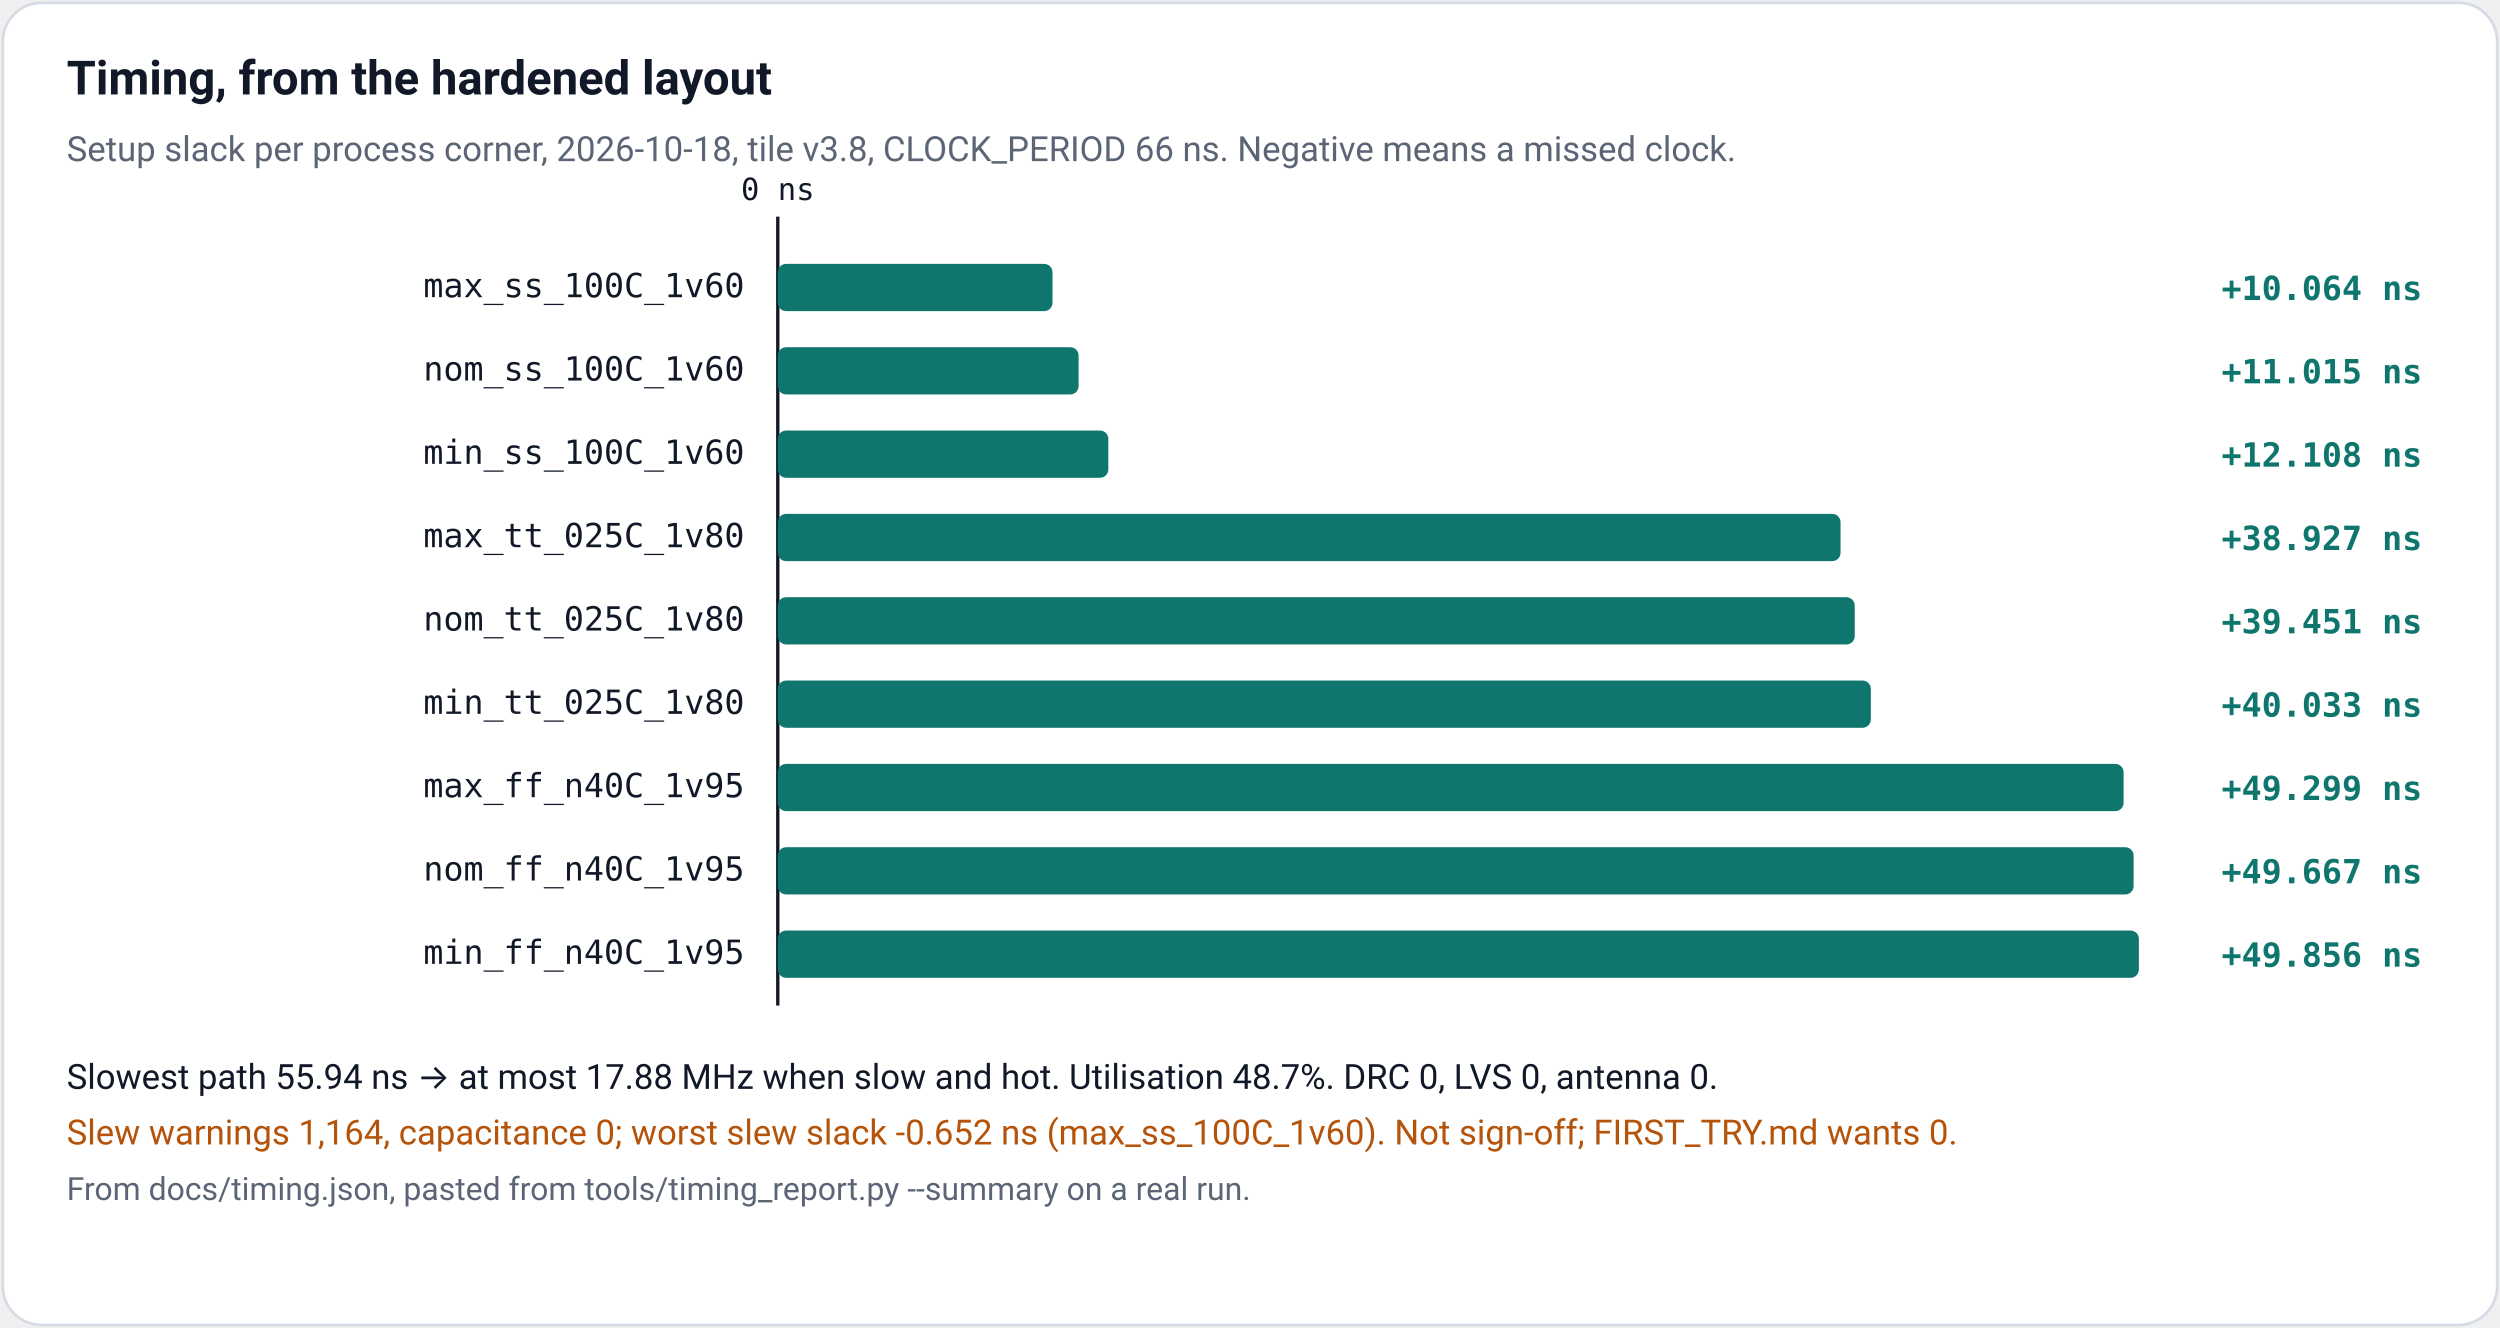
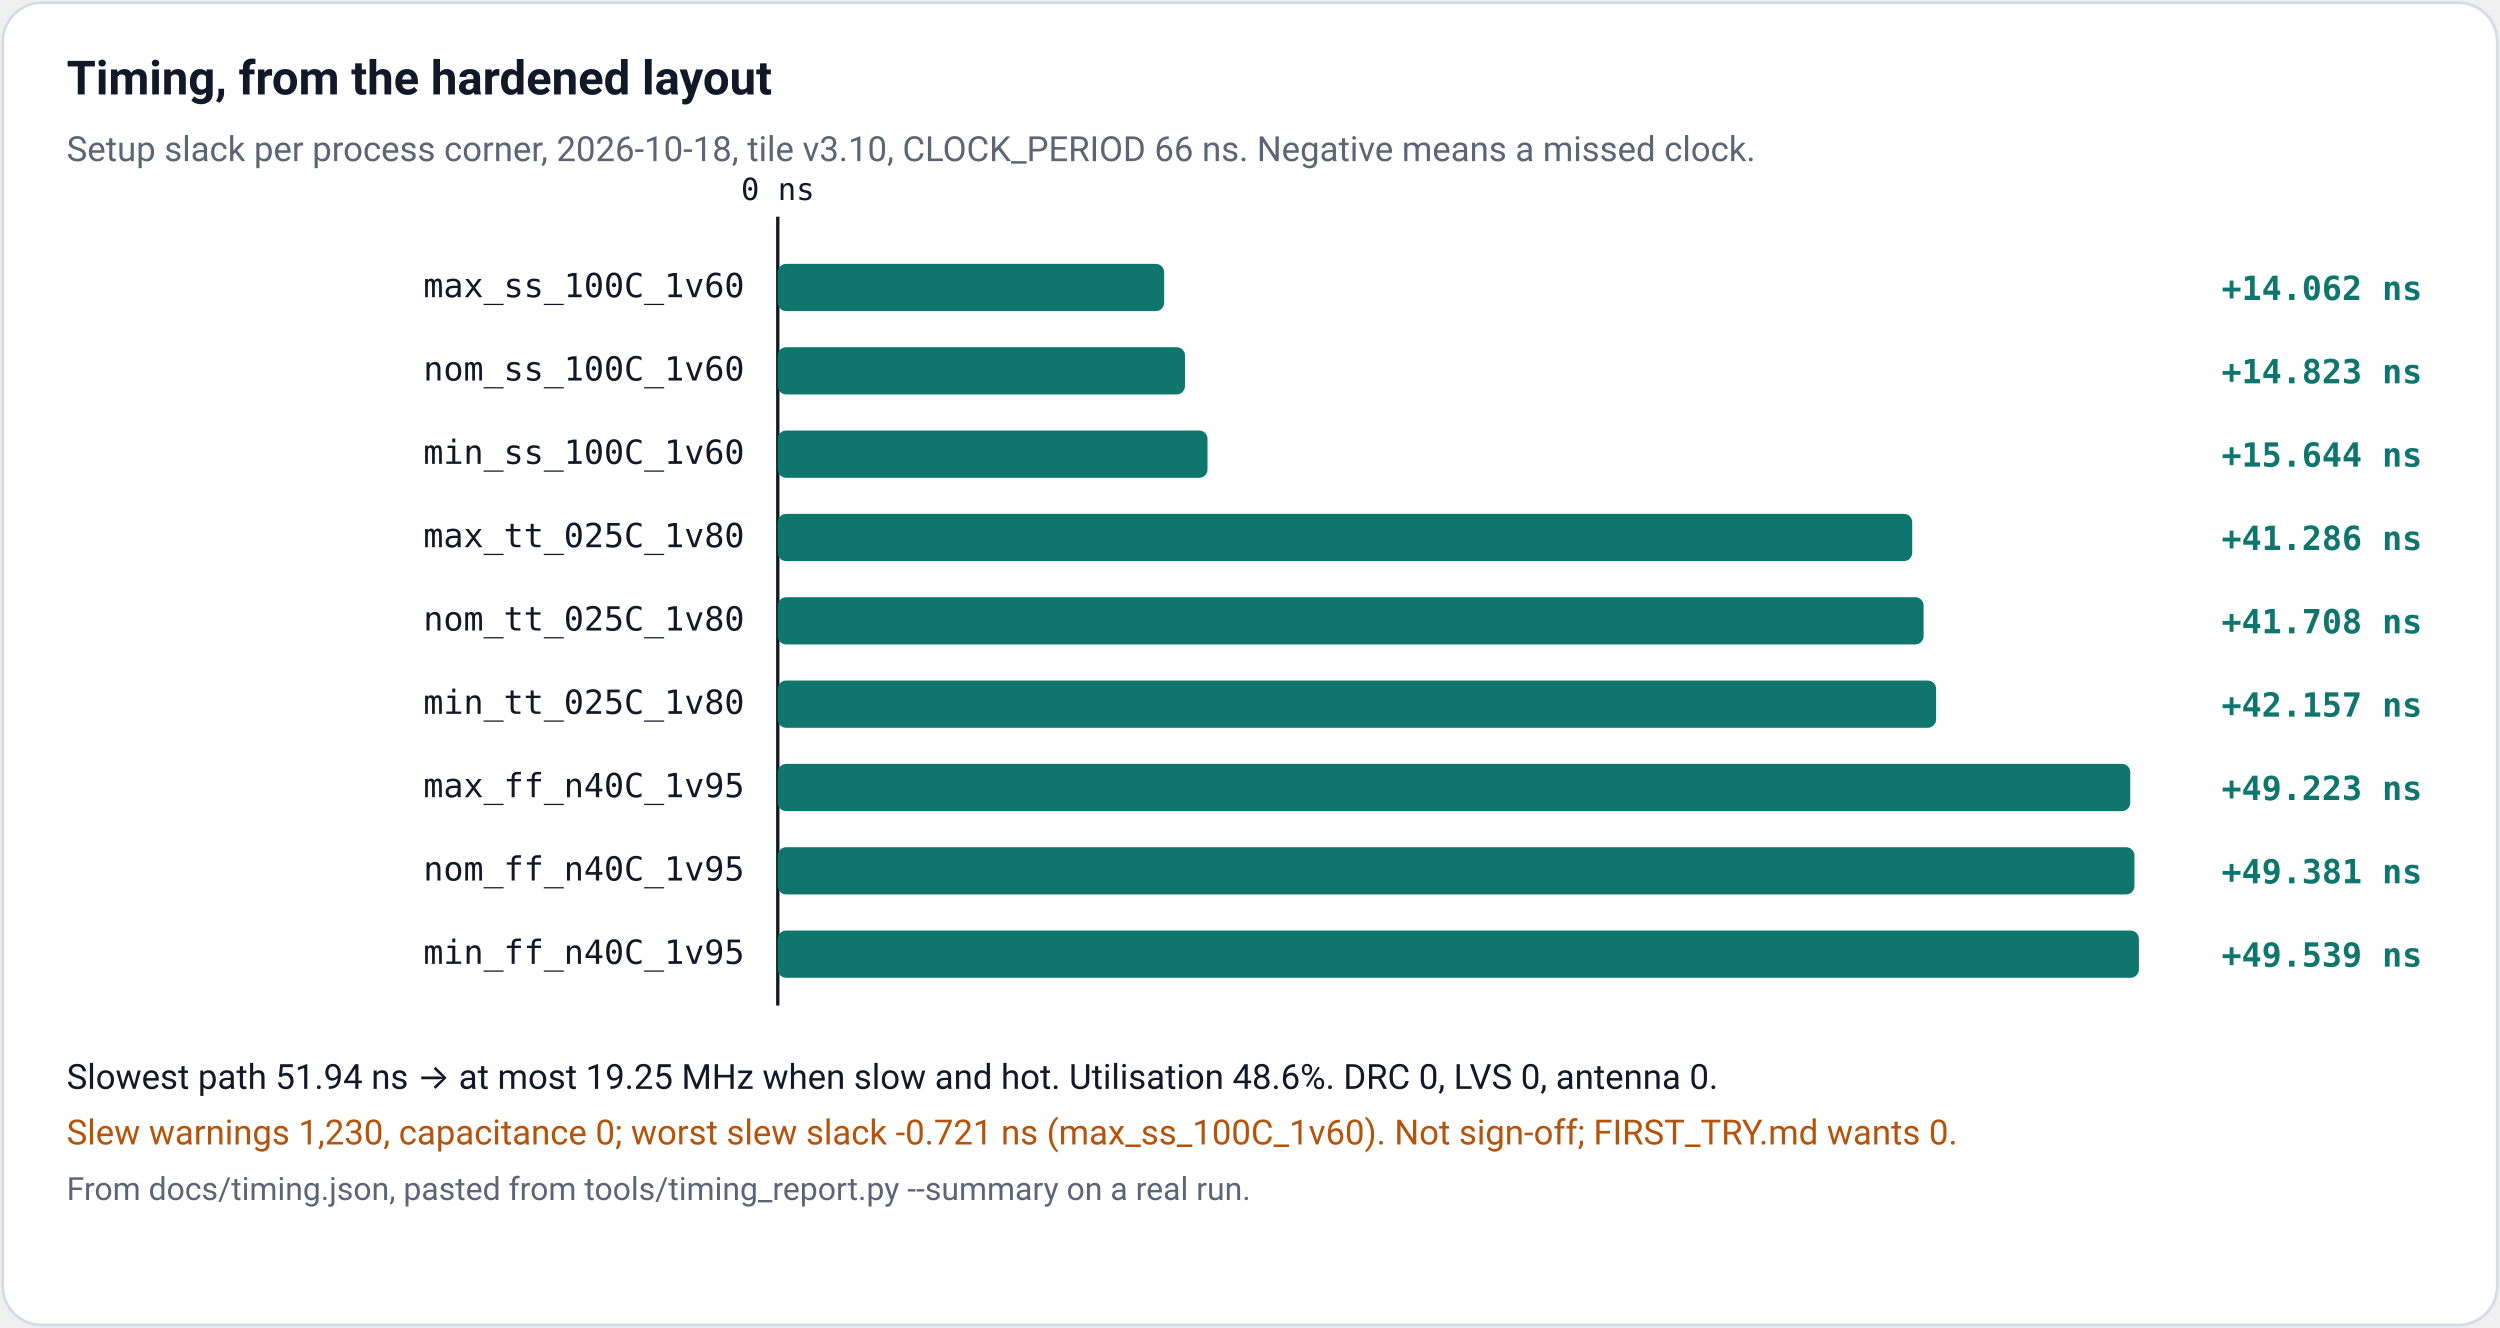
<svg xmlns="http://www.w3.org/2000/svg" viewBox="0 0 900 478" width="900" height="478" role="img" aria-label="Timing, from the hardened layout">
  <rect x="1" y="1" width="898" height="476" rx="14" fill="#ffffff" stroke="#d6dce5" />
  <text x="24" y="34" style="font-family:ui-sans-serif,system-ui,-apple-system,'Segoe UI',Roboto,sans-serif;font-size:17px;font-weight:700" fill="#111827">Timing, from the hardened layout</text>
-   <text x="24" y="58" style="font-family:ui-sans-serif,system-ui,-apple-system,'Segoe UI',Roboto,sans-serif;font-size:12.5px" fill="#5b6576">Setup slack per process corner, 2026-10-18, tile v3.8, CLOCK_PERIOD 66 ns. Negative means a missed clock.</text>
+   <text x="24" y="58" style="font-family:ui-sans-serif,system-ui,-apple-system,'Segoe UI',Roboto,sans-serif;font-size:12.5px" fill="#5b6576">Setup slack per process corner, 2026-10-18, tile v3.10, CLOCK_PERIOD 66 ns. Negative means a missed clock.</text>
  <line x1="280.0" y1="78" x2="280.0" y2="362" stroke="#111827" stroke-width="1.2" />
  <text x="280.0" y="72" text-anchor="middle" style="font-family:ui-monospace,SFMono-Regular,Menlo,Consolas,monospace;font-size:11px" fill="#111827">0 ns</text>
  <text x="268" y="107" text-anchor="end" style="font-family:ui-monospace,SFMono-Regular,Menlo,Consolas,monospace;font-size:12px" fill="#111827">max_ss_100C_1v60</text>
-   <rect x="280.0" y="95" width="98.9" height="17" rx="3" fill="#0f766e" />
-   <text x="872" y="108" text-anchor="end" style="font-family:ui-monospace,SFMono-Regular,Menlo,Consolas,monospace;font-size:12px;font-weight:600" fill="#0f766e">+10.064 ns</text>
+   <rect x="280.0" y="95" width="139.1" height="17" rx="3" fill="#0f766e" />
+   <text x="872" y="108" text-anchor="end" style="font-family:ui-monospace,SFMono-Regular,Menlo,Consolas,monospace;font-size:12px;font-weight:600" fill="#0f766e">+14.062 ns</text>
  <text x="268" y="137" text-anchor="end" style="font-family:ui-monospace,SFMono-Regular,Menlo,Consolas,monospace;font-size:12px" fill="#111827">nom_ss_100C_1v60</text>
-   <rect x="280.0" y="125" width="108.3" height="17" rx="3" fill="#0f766e" />
-   <text x="872" y="138" text-anchor="end" style="font-family:ui-monospace,SFMono-Regular,Menlo,Consolas,monospace;font-size:12px;font-weight:600" fill="#0f766e">+11.015 ns</text>
+   <rect x="280.0" y="125" width="146.6" height="17" rx="3" fill="#0f766e" />
+   <text x="872" y="138" text-anchor="end" style="font-family:ui-monospace,SFMono-Regular,Menlo,Consolas,monospace;font-size:12px;font-weight:600" fill="#0f766e">+14.823 ns</text>
  <text x="268" y="167" text-anchor="end" style="font-family:ui-monospace,SFMono-Regular,Menlo,Consolas,monospace;font-size:12px" fill="#111827">min_ss_100C_1v60</text>
-   <rect x="280.0" y="155" width="119.0" height="17" rx="3" fill="#0f766e" />
-   <text x="872" y="168" text-anchor="end" style="font-family:ui-monospace,SFMono-Regular,Menlo,Consolas,monospace;font-size:12px;font-weight:600" fill="#0f766e">+12.108 ns</text>
+   <rect x="280.0" y="155" width="154.7" height="17" rx="3" fill="#0f766e" />
+   <text x="872" y="168" text-anchor="end" style="font-family:ui-monospace,SFMono-Regular,Menlo,Consolas,monospace;font-size:12px;font-weight:600" fill="#0f766e">+15.644 ns</text>
  <text x="268" y="197" text-anchor="end" style="font-family:ui-monospace,SFMono-Regular,Menlo,Consolas,monospace;font-size:12px" fill="#111827">max_tt_025C_1v80</text>
-   <rect x="280.0" y="185" width="382.6" height="17" rx="3" fill="#0f766e" />
-   <text x="872" y="198" text-anchor="end" style="font-family:ui-monospace,SFMono-Regular,Menlo,Consolas,monospace;font-size:12px;font-weight:600" fill="#0f766e">+38.927 ns</text>
+   <rect x="280.0" y="185" width="408.4" height="17" rx="3" fill="#0f766e" />
+   <text x="872" y="198" text-anchor="end" style="font-family:ui-monospace,SFMono-Regular,Menlo,Consolas,monospace;font-size:12px;font-weight:600" fill="#0f766e">+41.286 ns</text>
  <text x="268" y="227" text-anchor="end" style="font-family:ui-monospace,SFMono-Regular,Menlo,Consolas,monospace;font-size:12px" fill="#111827">nom_tt_025C_1v80</text>
-   <rect x="280.0" y="215" width="387.7" height="17" rx="3" fill="#0f766e" />
-   <text x="872" y="228" text-anchor="end" style="font-family:ui-monospace,SFMono-Regular,Menlo,Consolas,monospace;font-size:12px;font-weight:600" fill="#0f766e">+39.451 ns</text>
+   <rect x="280.0" y="215" width="412.5" height="17" rx="3" fill="#0f766e" />
+   <text x="872" y="228" text-anchor="end" style="font-family:ui-monospace,SFMono-Regular,Menlo,Consolas,monospace;font-size:12px;font-weight:600" fill="#0f766e">+41.708 ns</text>
  <text x="268" y="257" text-anchor="end" style="font-family:ui-monospace,SFMono-Regular,Menlo,Consolas,monospace;font-size:12px" fill="#111827">min_tt_025C_1v80</text>
-   <rect x="280.0" y="245" width="393.5" height="17" rx="3" fill="#0f766e" />
-   <text x="872" y="258" text-anchor="end" style="font-family:ui-monospace,SFMono-Regular,Menlo,Consolas,monospace;font-size:12px;font-weight:600" fill="#0f766e">+40.033 ns</text>
+   <rect x="280.0" y="245" width="417.0" height="17" rx="3" fill="#0f766e" />
+   <text x="872" y="258" text-anchor="end" style="font-family:ui-monospace,SFMono-Regular,Menlo,Consolas,monospace;font-size:12px;font-weight:600" fill="#0f766e">+42.157 ns</text>
  <text x="268" y="287" text-anchor="end" style="font-family:ui-monospace,SFMono-Regular,Menlo,Consolas,monospace;font-size:12px" fill="#111827">max_ff_n40C_1v95</text>
-   <rect x="280.0" y="275" width="484.5" height="17" rx="3" fill="#0f766e" />
-   <text x="872" y="288" text-anchor="end" style="font-family:ui-monospace,SFMono-Regular,Menlo,Consolas,monospace;font-size:12px;font-weight:600" fill="#0f766e">+49.299 ns</text>
+   <rect x="280.0" y="275" width="486.9" height="17" rx="3" fill="#0f766e" />
+   <text x="872" y="288" text-anchor="end" style="font-family:ui-monospace,SFMono-Regular,Menlo,Consolas,monospace;font-size:12px;font-weight:600" fill="#0f766e">+49.223 ns</text>
  <text x="268" y="317" text-anchor="end" style="font-family:ui-monospace,SFMono-Regular,Menlo,Consolas,monospace;font-size:12px" fill="#111827">nom_ff_n40C_1v95</text>
-   <rect x="280.0" y="305" width="488.1" height="17" rx="3" fill="#0f766e" />
-   <text x="872" y="318" text-anchor="end" style="font-family:ui-monospace,SFMono-Regular,Menlo,Consolas,monospace;font-size:12px;font-weight:600" fill="#0f766e">+49.667 ns</text>
+   <rect x="280.0" y="305" width="488.4" height="17" rx="3" fill="#0f766e" />
+   <text x="872" y="318" text-anchor="end" style="font-family:ui-monospace,SFMono-Regular,Menlo,Consolas,monospace;font-size:12px;font-weight:600" fill="#0f766e">+49.381 ns</text>
  <text x="268" y="347" text-anchor="end" style="font-family:ui-monospace,SFMono-Regular,Menlo,Consolas,monospace;font-size:12px" fill="#111827">min_ff_n40C_1v95</text>
  <rect x="280.0" y="335" width="490.0" height="17" rx="3" fill="#0f766e" />
-   <text x="872" y="348" text-anchor="end" style="font-family:ui-monospace,SFMono-Regular,Menlo,Consolas,monospace;font-size:12px;font-weight:600" fill="#0f766e">+49.856 ns</text>
-   <text x="24" y="392" style="font-family:ui-sans-serif,system-ui,-apple-system,'Segoe UI',Roboto,sans-serif;font-size:12.5px" fill="#111827">Slowest path 55.94 ns → at most 17.88 MHz when slow and hot. Utilisation 48.7%. DRC 0, LVS 0, antenna 0.</text>
-   <text x="24" y="412" style="font-family:ui-sans-serif,system-ui,-apple-system,'Segoe UI',Roboto,sans-serif;font-size:12.5px" fill="#b45309">Slew warnings 1,164, capacitance 0; worst slew slack -0.652 ns (max_ss_100C_1v60). Not sign-off; FIRST_TRY.md wants 0.</text>
+   <text x="872" y="348" text-anchor="end" style="font-family:ui-monospace,SFMono-Regular,Menlo,Consolas,monospace;font-size:12px;font-weight:600" fill="#0f766e">+49.539 ns</text>
+   <text x="24" y="392" style="font-family:ui-sans-serif,system-ui,-apple-system,'Segoe UI',Roboto,sans-serif;font-size:12.5px" fill="#111827">Slowest path 51.94 ns → at most 19.25 MHz when slow and hot. Utilisation 48.6%. DRC 0, LVS 0, antenna 0.</text>
+   <text x="24" y="412" style="font-family:ui-sans-serif,system-ui,-apple-system,'Segoe UI',Roboto,sans-serif;font-size:12.5px" fill="#b45309">Slew warnings 1,230, capacitance 0; worst slew slack -0.721 ns (max_ss_100C_1v60). Not sign-off; FIRST_TRY.md wants 0.</text>
  <text x="24" y="432" style="font-family:ui-sans-serif,system-ui,-apple-system,'Segoe UI',Roboto,sans-serif;font-size:11.5px" fill="#5b6576">From docs/timing.json, pasted from tools/timing_report.py --summary on a real run.</text>
</svg>
